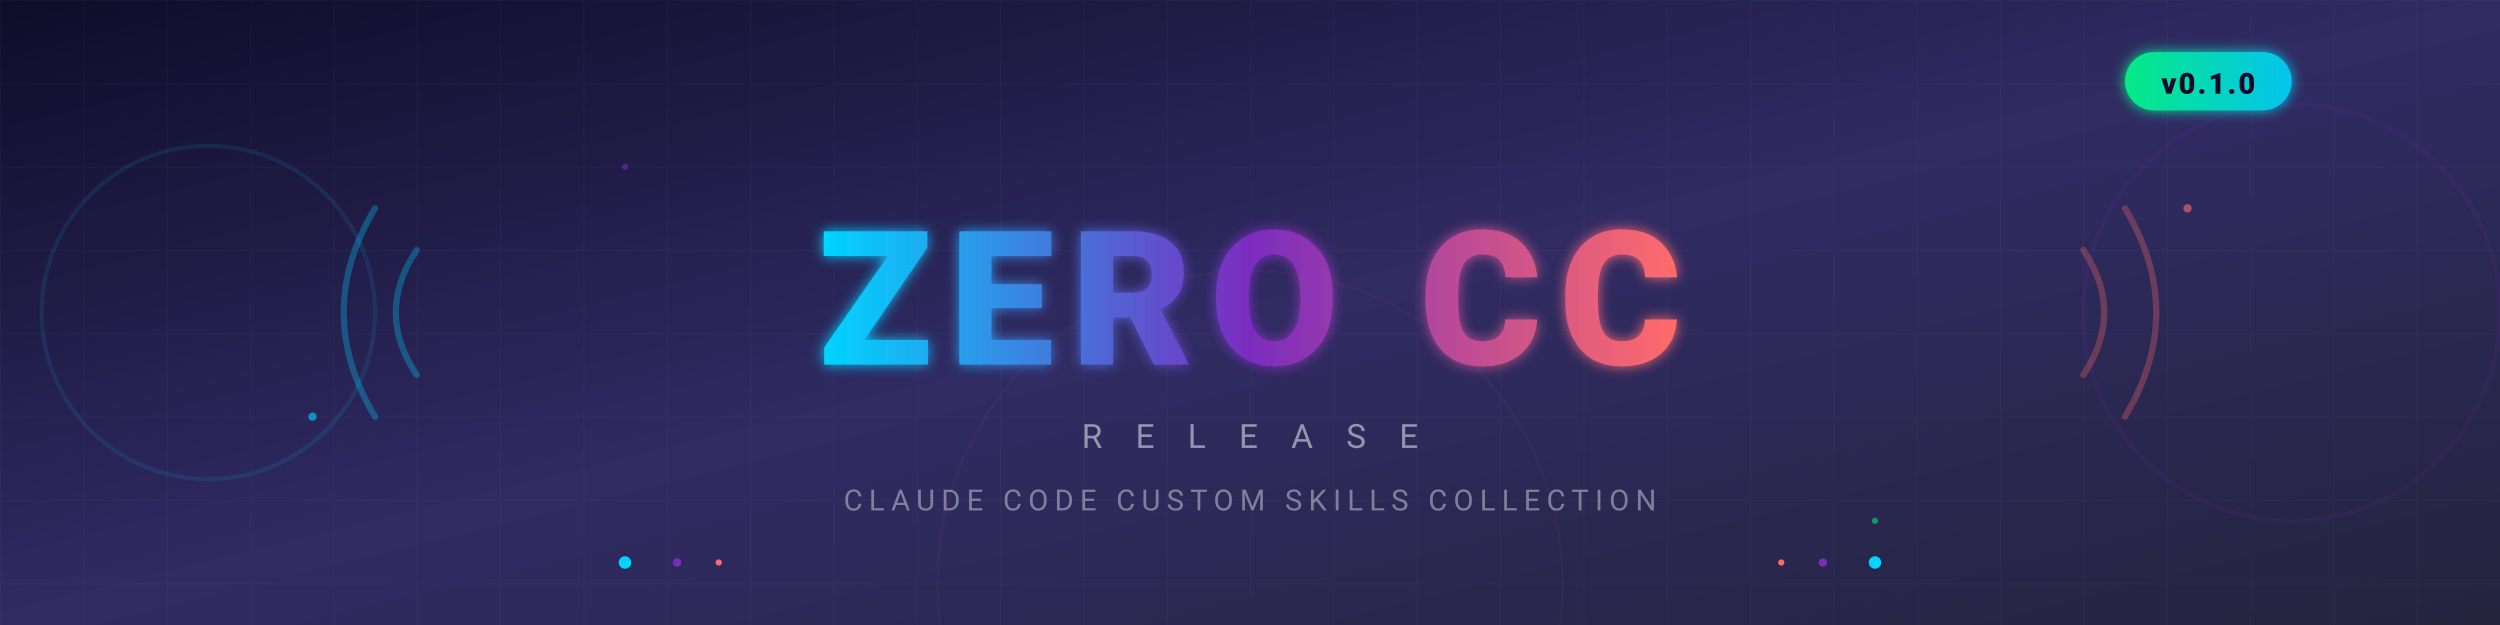
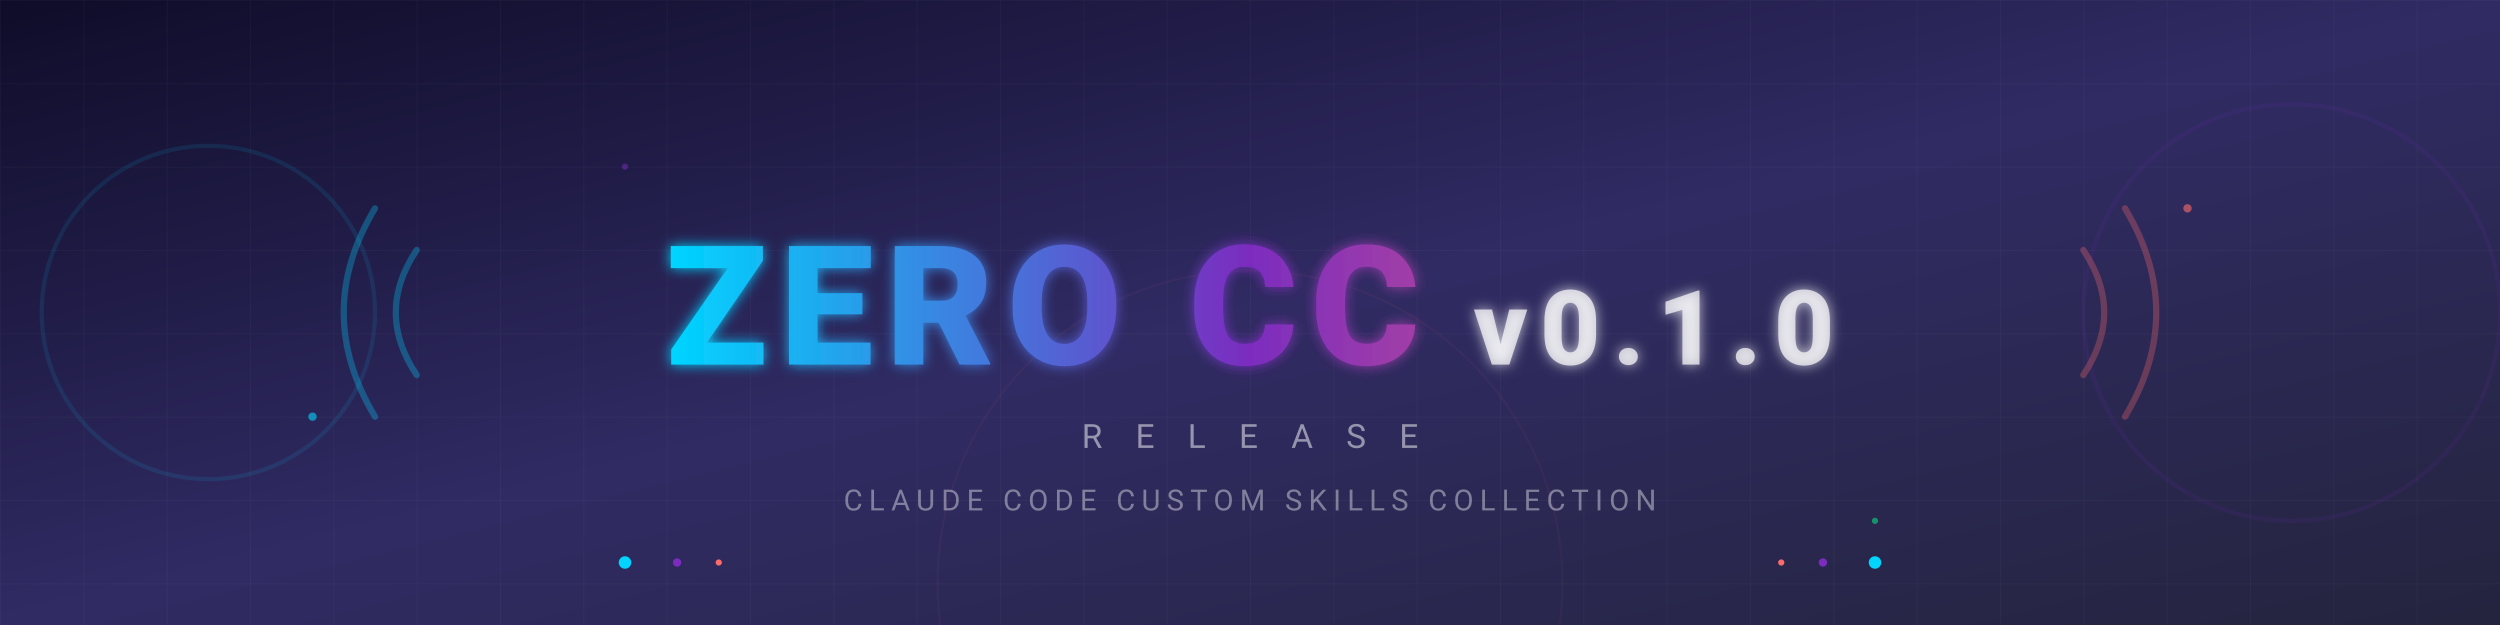
<svg xmlns="http://www.w3.org/2000/svg" viewBox="0 0 1200 300" width="1200" height="300">
  <defs>
    <linearGradient id="text-gradient" x1="0%" y1="0%" x2="100%" y2="0%">
      <stop offset="0%" style="stop-color:#00d4ff">
        <animate attributeName="stop-color" values="#00d4ff;#00ff88;#00d4ff" dur="4s" repeatCount="indefinite" />
      </stop>
      <stop offset="50%" style="stop-color:#7b2cbf">
        <animate attributeName="stop-color" values="#7b2cbf;#e040fb;#7b2cbf" dur="4s" repeatCount="indefinite" />
      </stop>
      <stop offset="100%" style="stop-color:#ff6b6b">
        <animate attributeName="stop-color" values="#ff6b6b;#ff9800;#ff6b6b" dur="4s" repeatCount="indefinite" />
      </stop>
    </linearGradient>
    <linearGradient id="bg-gradient" x1="0%" y1="0%" x2="100%" y2="100%">
      <stop offset="0%" style="stop-color:#0f0c29">
        <animate attributeName="stop-color" values="#0f0c29;#1a1a2e;#0f0c29" dur="8s" repeatCount="indefinite" />
      </stop>
      <stop offset="50%" style="stop-color:#302b63">
        <animate attributeName="stop-color" values="#302b63;#16213e;#302b63" dur="8s" repeatCount="indefinite" />
      </stop>
      <stop offset="100%" style="stop-color:#24243e">
        <animate attributeName="stop-color" values="#24243e;#1f1f3a;#24243e" dur="8s" repeatCount="indefinite" />
-       </stop>
-     </linearGradient>
-     <linearGradient id="badge-gradient" x1="0%" y1="0%" x2="100%" y2="0%">
-       <stop offset="0%" style="stop-color:#00ff88">
-         <animate attributeName="stop-color" values="#00ff88;#00d4ff;#00ff88" dur="3s" repeatCount="indefinite" />
-       </stop>
-       <stop offset="100%" style="stop-color:#00d4ff">
-         <animate attributeName="stop-color" values="#00d4ff;#00ff88;#00d4ff" dur="3s" repeatCount="indefinite" />
      </stop>
    </linearGradient>
    <filter id="glow" x="-50%" y="-50%" width="200%" height="200%">
      <feGaussianBlur stdDeviation="3" result="coloredBlur">
        <animate attributeName="stdDeviation" values="3;5;3" dur="2s" repeatCount="indefinite" />
      </feGaussianBlur>
      <feMerge>
        <feMergeNode in="coloredBlur" />
        <feMergeNode in="SourceGraphic" />
      </feMerge>
    </filter>
    <pattern id="grid" width="40" height="40" patternUnits="userSpaceOnUse">
      <g>
        <animateTransform attributeName="transform" type="translate" from="0 0" to="40 40" dur="20s" repeatCount="indefinite" />
        <path d="M 40 0 L 0 0 0 40" fill="none" stroke="rgba(255,255,255,0.03)" stroke-width="1" />
      </g>
    </pattern>
  </defs>
  <style>
    @keyframes float {
      0%, 100% { transform: translateY(0px); }
      50% { transform: translateY(-10px); }
    }
    @keyframes pulse {
      0%, 100% { opacity: 0.3; }
      50% { opacity: 0.7; }
    }
    @keyframes spin {
      from { transform-origin: center; transform: rotate(0deg); }
      to { transform-origin: center; transform: rotate(360deg); }
    }
    @keyframes fadeIn {
      from { opacity: 0; transform: translateY(20px); }
      to { opacity: 1; transform: translateY(0); }
    }
    .main-text { animation: float 3s ease-in-out infinite; }
    .subtitle { animation: fadeIn 1s ease-out forwards; }
    .bracket-left { animation: pulse 2s ease-in-out infinite; }
    .bracket-right { animation: pulse 2s ease-in-out infinite 0.5s; }
    .circle-spin { animation: spin 30s linear infinite; transform-origin: center; }
    .dot-blink { animation: blink 1.5s ease-in-out infinite; }
    @keyframes blink {
      0%, 100% { opacity: 0.3; r: 4; }
      50% { opacity: 1; r: 6; }
    }
  </style>
  <rect width="1200" height="300" fill="url(#bg-gradient)" />
  <rect width="1200" height="300" fill="url(#grid)" />
  <circle cx="100" cy="150" r="80" fill="none" stroke="rgba(0,212,255,0.1)" stroke-width="2" class="circle-spin" />
  <circle cx="1100" cy="150" r="100" fill="none" stroke="rgba(123,44,191,0.1)" stroke-width="2" class="circle-spin" style="animation-direction: reverse;" />
  <circle cx="600" cy="280" r="150" fill="none" stroke="rgba(255,107,107,0.05)" stroke-width="1">
    <animate attributeName="r" values="150;160;150" dur="4s" repeatCount="indefinite" />
  </circle>
  <circle cx="150" cy="200" r="2" fill="#00d4ff" opacity="0.6">
    <animate attributeName="cy" values="200;50;200" dur="10s" repeatCount="indefinite" />
    <animate attributeName="opacity" values="0.6;0;0.6" dur="10s" repeatCount="indefinite" />
  </circle>
  <circle cx="1050" cy="100" r="2" fill="#ff6b6b" opacity="0.6">
    <animate attributeName="cy" values="100;250;100" dur="12s" repeatCount="indefinite" />
    <animate attributeName="opacity" values="0.6;0;0.6" dur="12s" repeatCount="indefinite" />
  </circle>
  <circle cx="300" cy="80" r="1.5" fill="#7b2cbf" opacity="0.5">
    <animate attributeName="cy" values="80;220;80" dur="8s" repeatCount="indefinite" />
    <animate attributeName="opacity" values="0.5;0;0.5" dur="8s" repeatCount="indefinite" />
  </circle>
  <circle cx="900" cy="250" r="1.5" fill="#00ff88" opacity="0.5">
    <animate attributeName="cy" values="250;50;250" dur="9s" repeatCount="indefinite" />
    <animate attributeName="opacity" values="0.5;0;0.5" dur="9s" repeatCount="indefinite" />
  </circle>
  <g fill="none" stroke="rgba(0,212,255,0.3)" stroke-width="3" stroke-linecap="round" class="bracket-left">
    <path d="M 200 120 Q 180 150 200 180" />
    <path d="M 180 100 Q 150 150 180 200" />
  </g>
  <g fill="none" stroke="rgba(255,107,107,0.3)" stroke-width="3" stroke-linecap="round" class="bracket-right">
    <path d="M 1000 120 Q 1020 150 1000 180" />
    <path d="M 1020 100 Q 1050 150 1020 200" />
  </g>
-   <rect x="1020" y="25" width="80" height="28" rx="14" fill="url(#badge-gradient)" filter="url(#glow)" opacity="0.9" />
-   <text x="1060" y="45" text-anchor="middle" font-family="'Segoe UI', Roboto, Helvetica, Arial, sans-serif" font-size="14" font-weight="900" fill="#0f0c29" letter-spacing="1">v0.1.0</text>
-   <text x="600" y="175" text-anchor="middle" font-family="'Segoe UI', Roboto, Helvetica, Arial, sans-serif" font-size="90" font-weight="900" fill="url(#text-gradient)" filter="url(#glow)" letter-spacing="8" class="main-text">ZERO CC</text>
+   <text x="600" y="175" text-anchor="middle" font-family="'Segoe UI', Roboto, Helvetica, Arial, sans-serif" font-size="80" font-weight="900" fill="url(#text-gradient)" filter="url(#glow)" letter-spacing="6" class="main-text">ZERO CC <tspan fill="rgba(255,255,255,0.7)" font-size="50">v0.1.0</tspan>
+   </text>
  <text x="600" y="215" text-anchor="middle" font-family="'Segoe UI', Roboto, Helvetica, Arial, sans-serif" font-size="16" font-weight="400" fill="rgba(255,255,255,0.5)" letter-spacing="6" class="subtitle">R E L E A S E</text>
  <text x="600" y="245" text-anchor="middle" font-family="'Segoe UI', Roboto, Helvetica, Arial, sans-serif" font-size="14" font-weight="400" fill="rgba(255,255,255,0.4)" letter-spacing="3" class="subtitle">CLAUDE CODE CUSTOM SKILLS COLLECTION</text>
  <circle cx="300" cy="270" r="3" fill="#00d4ff" class="dot-blink" />
  <circle cx="325" cy="270" r="2" fill="#7b2cbf" class="dot-blink" style="animation-delay: 0.3s" />
  <circle cx="345" cy="270" r="1.5" fill="#ff6b6b" class="dot-blink" style="animation-delay: 0.6s" />
  <circle cx="855" cy="270" r="1.5" fill="#ff6b6b" class="dot-blink" style="animation-delay: 0.9s" />
  <circle cx="875" cy="270" r="2" fill="#7b2cbf" class="dot-blink" style="animation-delay: 1.2s" />
  <circle cx="900" cy="270" r="3" fill="#00d4ff" class="dot-blink" style="animation-delay: 0.2s" />
</svg>
